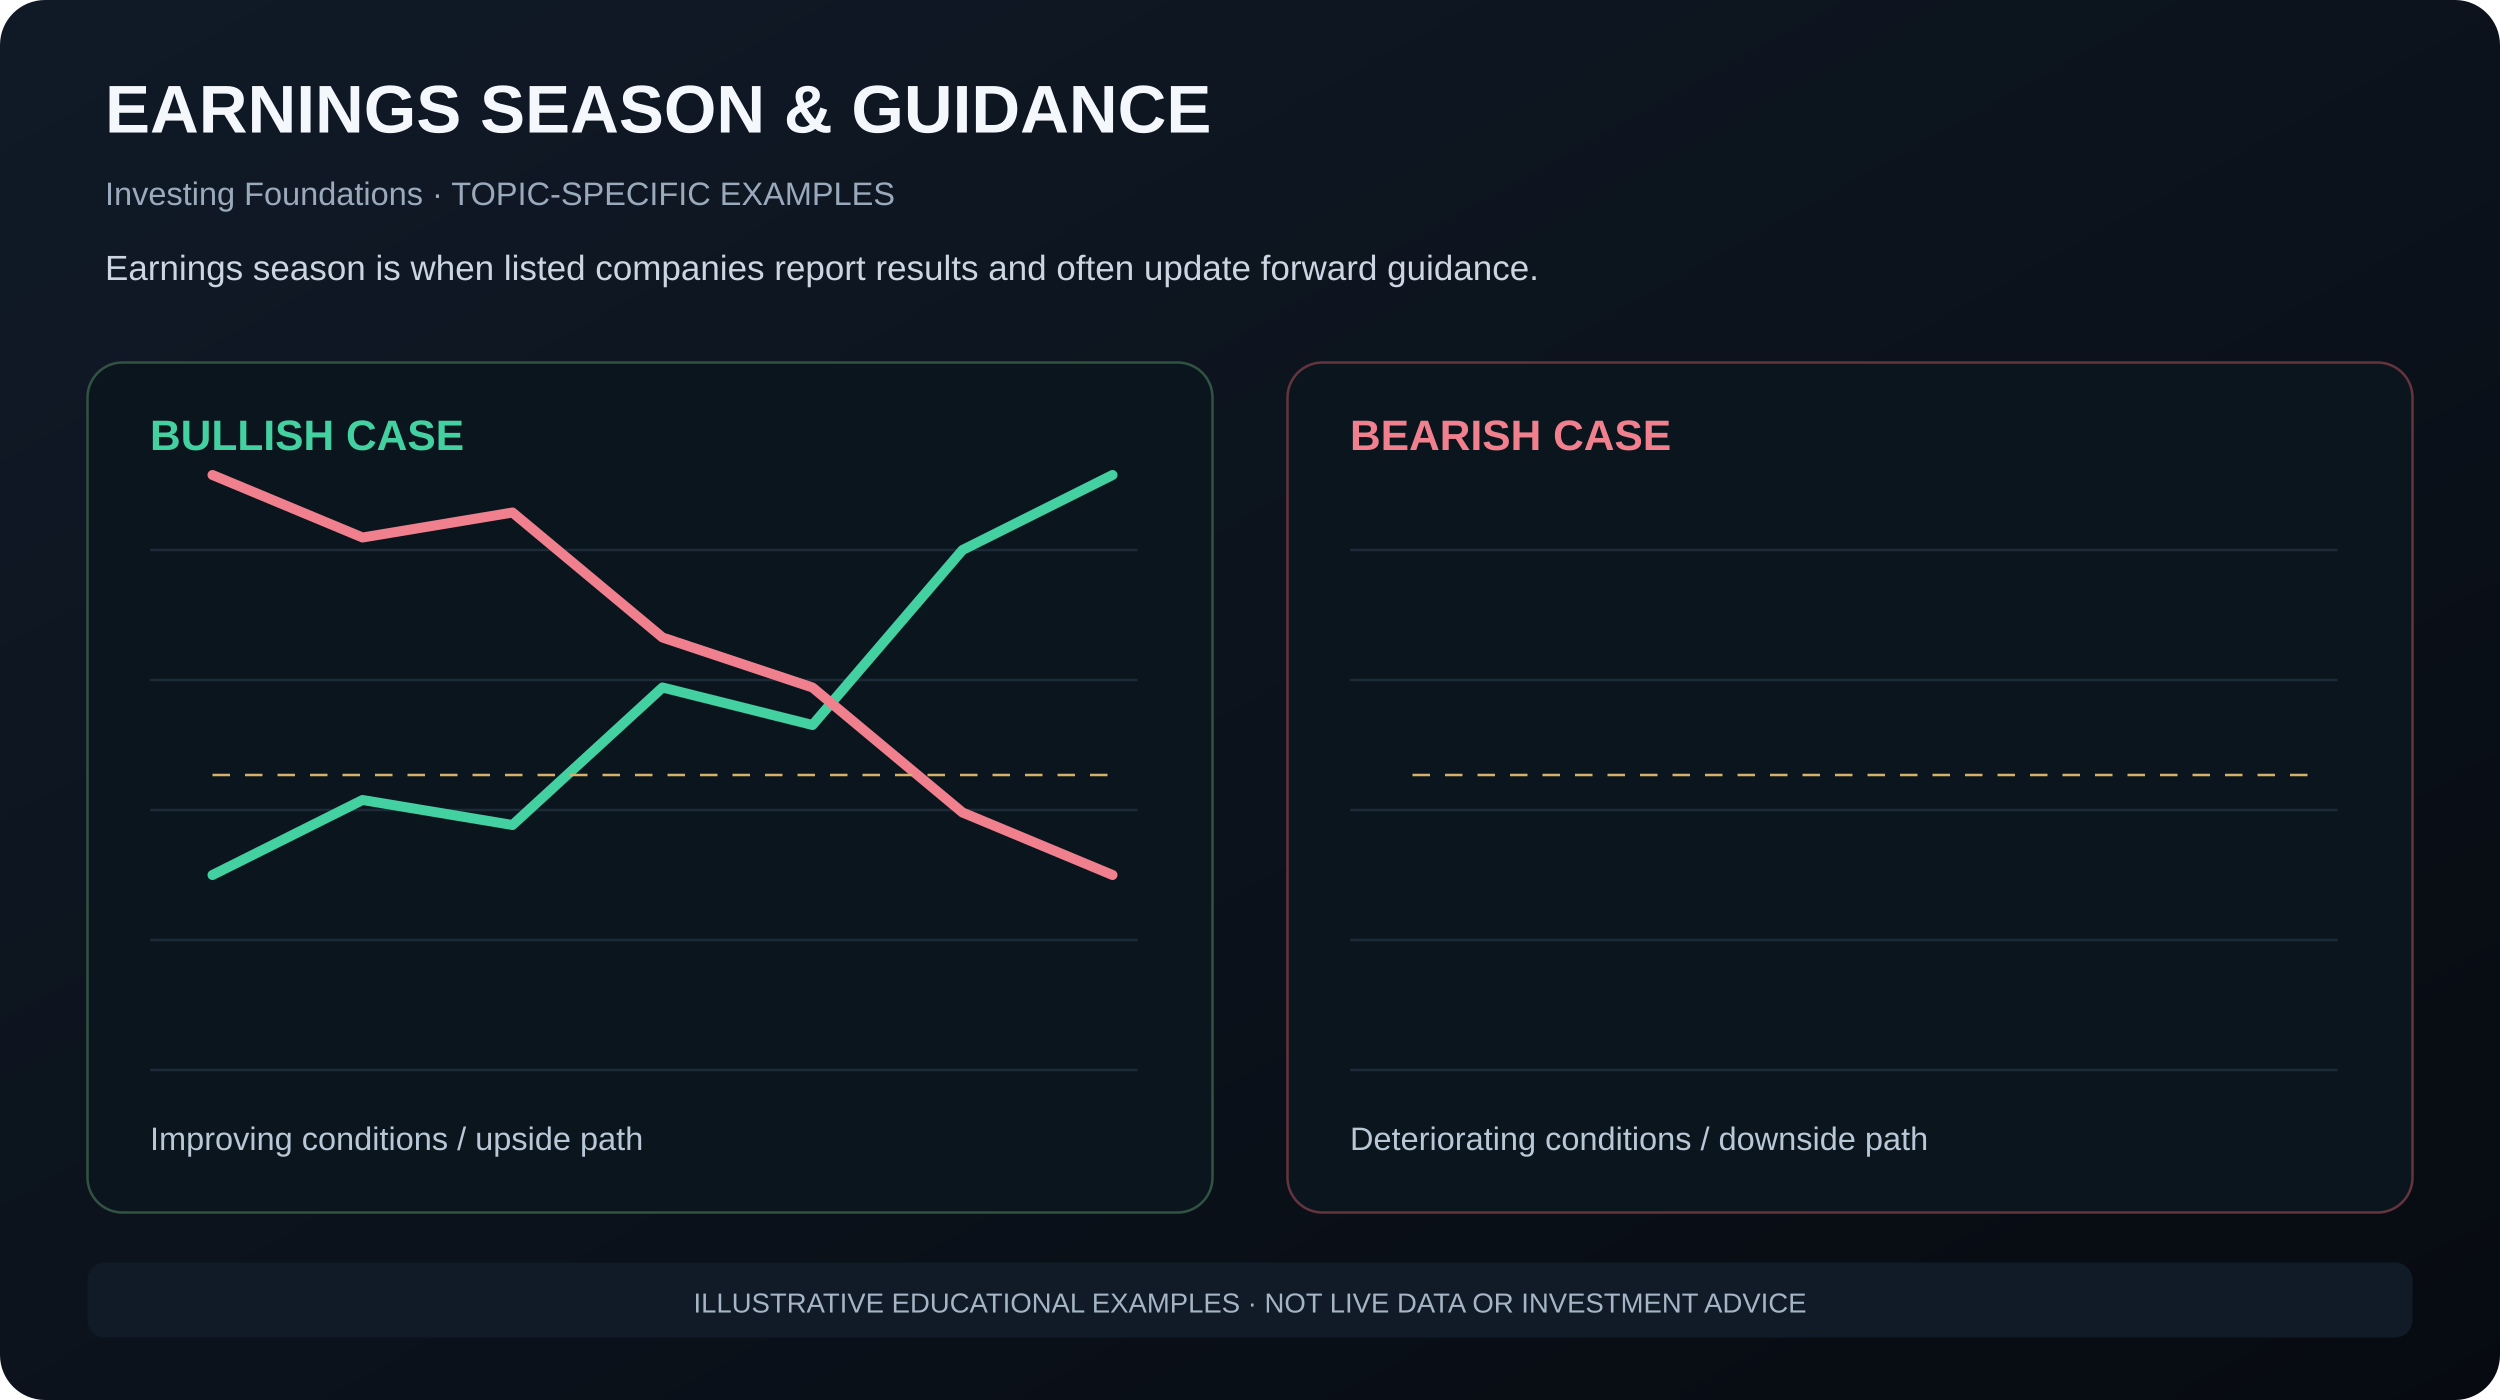
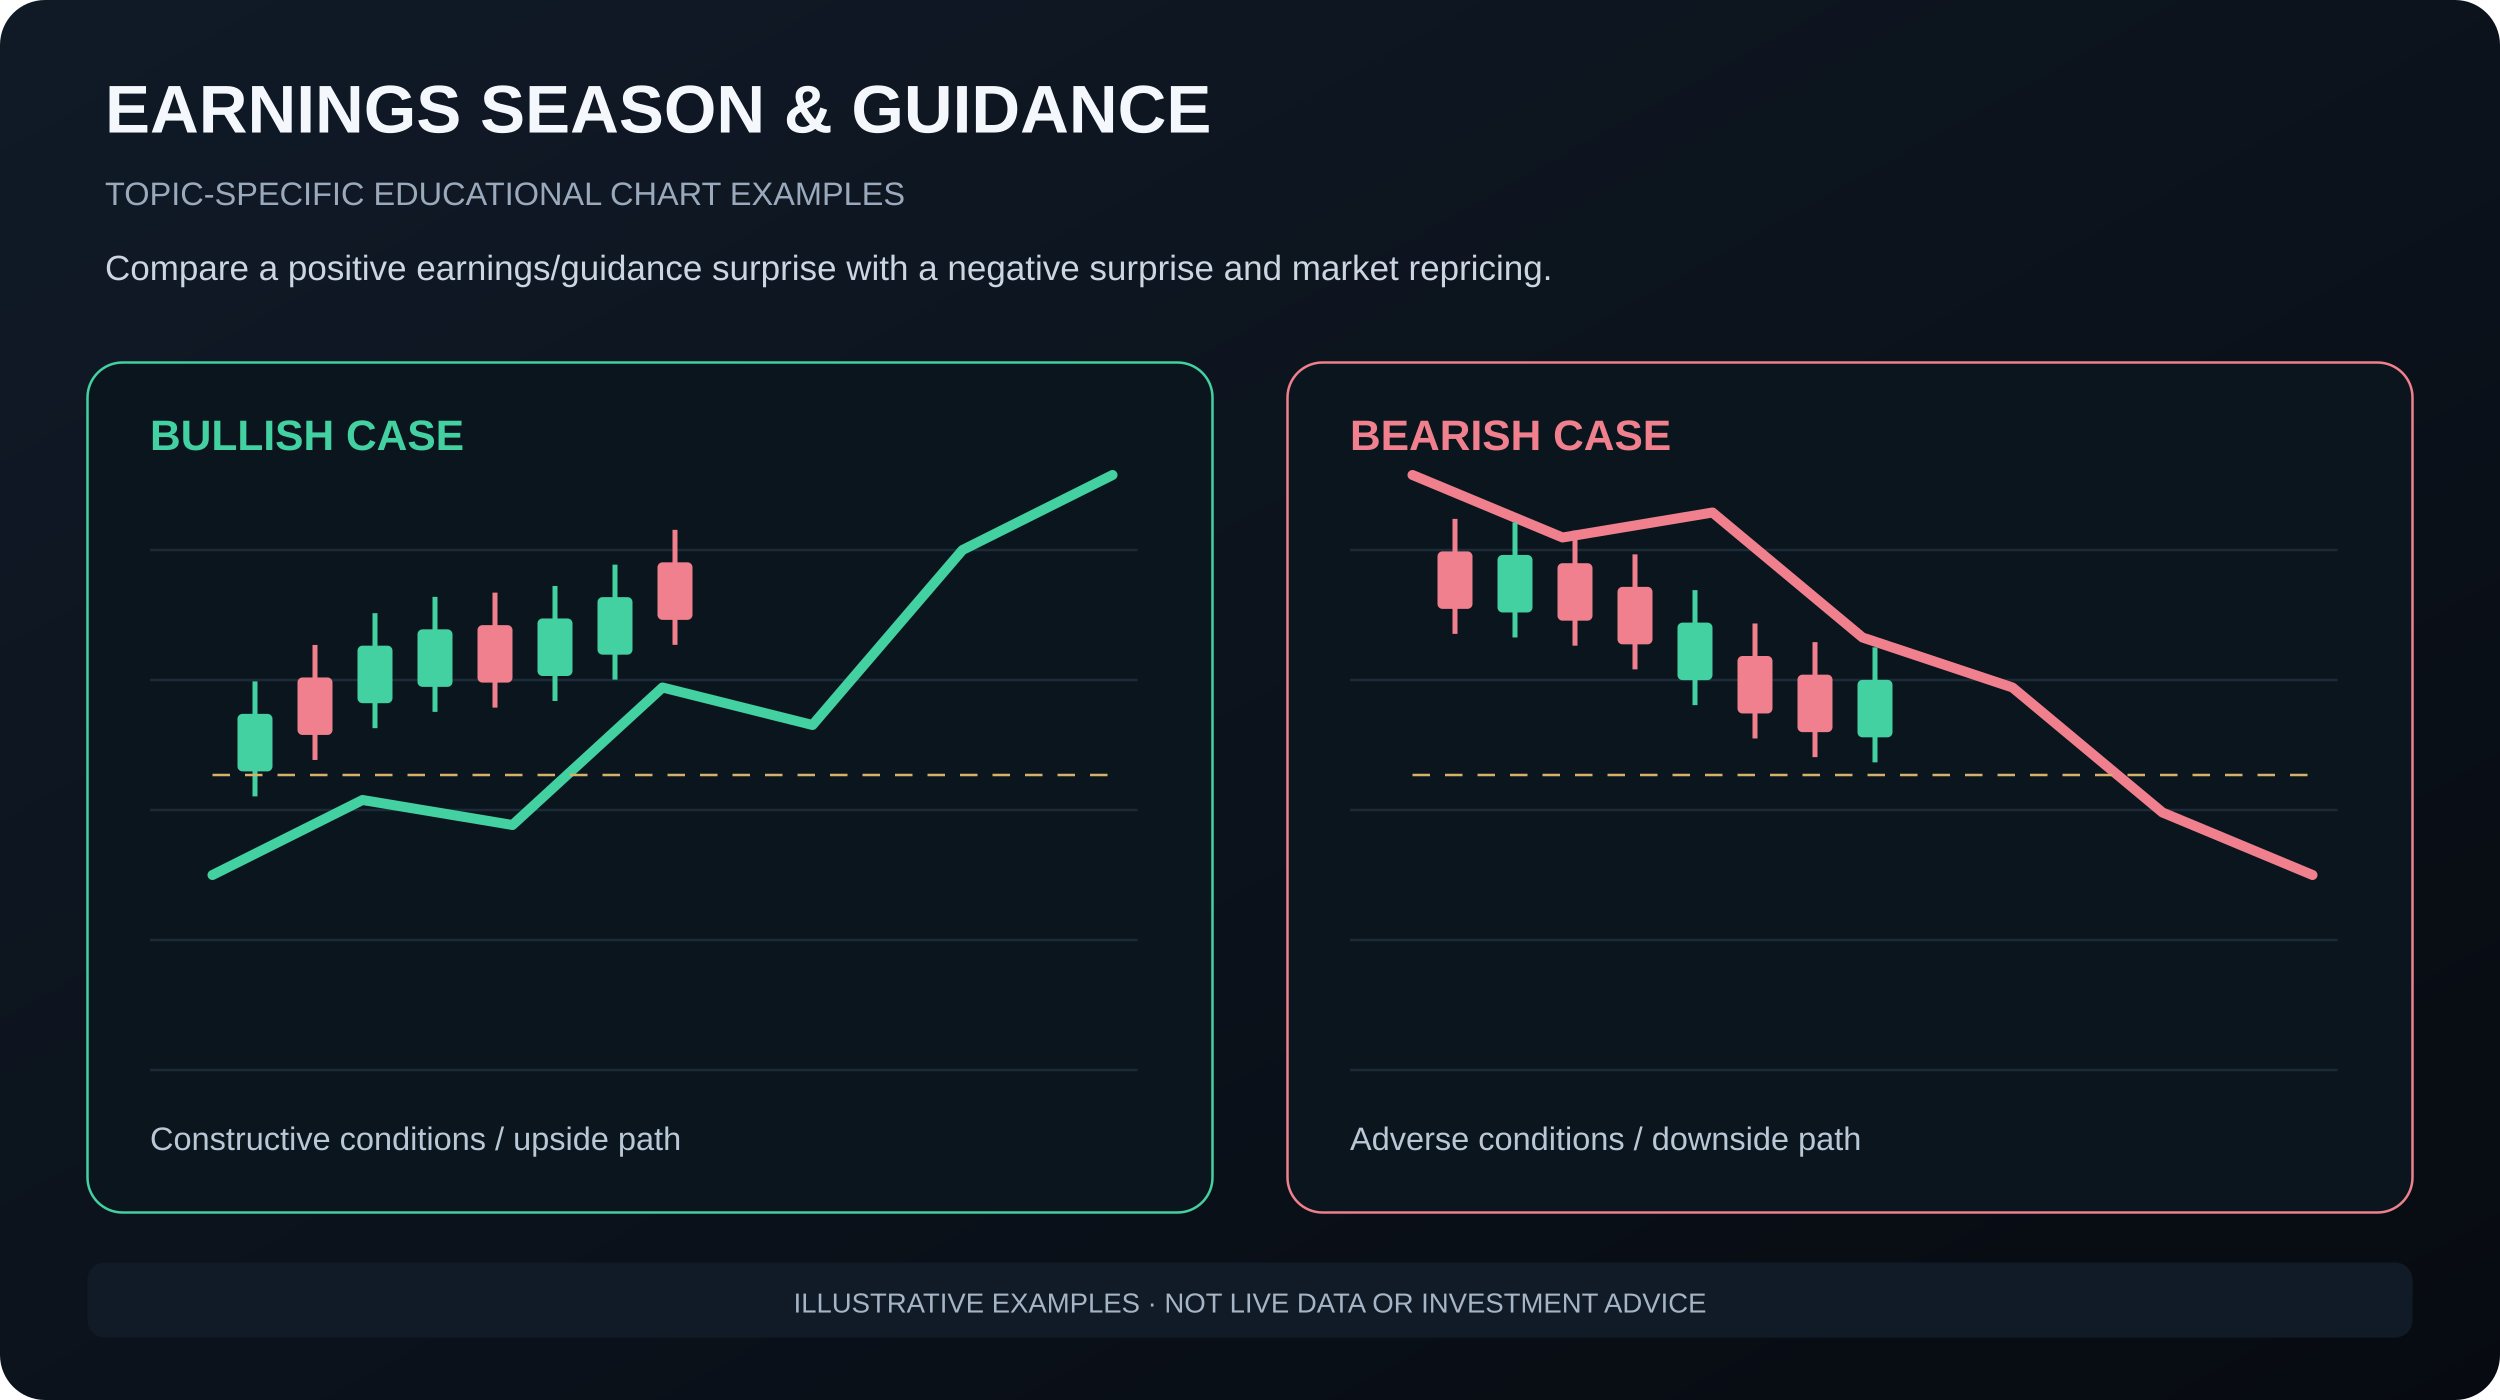
<svg xmlns="http://www.w3.org/2000/svg" viewBox="0 0 1000 560" role="img" aria-label="EARNINGS SEASON &amp; GUIDANCE: bullish and bearish examples">
  <defs>
    <linearGradient id="bg" x1="0" y1="0" x2="1" y2="1">
      <stop offset="0" stop-color="#101a27" />
      <stop offset="1" stop-color="#070b11" />
    </linearGradient>
  </defs>
  <rect width="1000" height="560" rx="18" fill="url(#bg)" />
  <text x="42" y="53" fill="#f4f7fb" font-size="27" font-weight="800" font-family="Arial,sans-serif">EARNINGS SEASON &amp; GUIDANCE</text>
-   <text x="42" y="82" fill="#9aaabc" font-size="13" font-family="Arial,sans-serif">Investing Foundations · TOPIC-SPECIFIC EXAMPLES</text>
-   <text x="42" y="112" fill="#cbd6e2" font-size="14" font-family="Arial,sans-serif">Earnings season is when listed companies report results and often update forward guidance.</text>
-   <rect x="35" y="145" width="450" height="340" rx="14" fill="#0b151d" stroke="#315342" />
-   <rect x="515" y="145" width="450" height="340" rx="14" fill="#0b151d" stroke="#65343d" />
+   <text x="42" y="82" fill="#9aaabc" font-size="13" font-family="Arial,sans-serif">TOPIC-SPECIFIC EDUCATIONAL CHART EXAMPLES</text>
+   <text x="42" y="112" fill="#cbd6e2" font-size="14" font-family="Arial,sans-serif">Compare a positive earnings/guidance surprise with a negative surprise and market repricing.</text>
+   <rect x="35" y="145" width="450" height="340" rx="14" fill="#0b151d" stroke="#43d1a1" />
+   <rect x="515" y="145" width="450" height="340" rx="14" fill="#0b151d" stroke="#f0808d" />
  <text x="60" y="180" fill="#43d1a1" font-size="17" font-weight="800" font-family="Arial,sans-serif">BULLISH CASE</text>
  <text x="540" y="180" fill="#f0808d" font-size="17" font-weight="800" font-family="Arial,sans-serif">BEARISH CASE</text>
  <g stroke="#1d2b38" stroke-width="1">
    <line x1="60" y1="220" x2="455" y2="220" />
    <line x1="540" y1="220" x2="935" y2="220" />
    <line x1="60" y1="272" x2="455" y2="272" />
    <line x1="540" y1="272" x2="935" y2="272" />
    <line x1="60" y1="324" x2="455" y2="324" />
    <line x1="540" y1="324" x2="935" y2="324" />
    <line x1="60" y1="376" x2="455" y2="376" />
    <line x1="540" y1="376" x2="935" y2="376" />
    <line x1="60" y1="428" x2="455" y2="428" />
    <line x1="540" y1="428" x2="935" y2="428" />
  </g>
  <path d="M 85 350 L 145 320 L 205 330 L 265 275 L 325 290 L 385 220 L 445 190" fill="none" stroke="#43d1a1" stroke-width="4" stroke-linecap="round" stroke-linejoin="round" />
-   <path d="M 85 190 L 145 215 L 205 205 L 265 255 L 325 275 L 385 325 L 445 350" fill="none" stroke="#f0808d" stroke-width="4" stroke-linecap="round" stroke-linejoin="round" />
+   <path d="M 565 190 L 625 215 L 685 205 L 745 255 L 805 275 L 865 325 L 925 350" fill="none" stroke="#f0808d" stroke-width="4" stroke-linecap="round" stroke-linejoin="round" />
+   <g>
+     <line x1="102" y1="272.552" x2="102" y2="318.552" stroke="#43d1a1" stroke-width="2" />
+     <rect x="95" y="285.552" width="14" height="23" rx="2" fill="#43d1a1" />
+     <line x1="126" y1="257.985" x2="126" y2="303.985" stroke="#f0808d" stroke-width="2" />
+     <rect x="119" y="270.985" width="14" height="23" rx="2" fill="#f0808d" />
+     <line x1="150" y1="245.27" x2="150" y2="291.27" stroke="#43d1a1" stroke-width="2" />
+     <rect x="143" y="258.27" width="14" height="23" rx="2" fill="#43d1a1" />
+     <line x1="174" y1="238.743" x2="174" y2="284.743" stroke="#43d1a1" stroke-width="2" />
+     <rect x="167" y="251.743" width="14" height="23" rx="2" fill="#43d1a1" />
+     <line x1="198" y1="237.049" x2="198" y2="283.049" stroke="#f0808d" stroke-width="2" />
+     <rect x="191" y="250.049" width="14" height="23" rx="2" fill="#f0808d" />
+     <line x1="222" y1="234.391" x2="222" y2="280.391" stroke="#43d1a1" stroke-width="2" />
+     <rect x="215" y="247.391" width="14" height="23" rx="2" fill="#43d1a1" />
+     <line x1="246" y1="225.857" x2="246" y2="271.857" stroke="#43d1a1" stroke-width="2" />
+     <rect x="239" y="238.857" width="14" height="23" rx="2" fill="#43d1a1" />
+     <line x1="270" y1="211.938" x2="270" y2="257.938" stroke="#f0808d" stroke-width="2" />
+     <rect x="263" y="224.938" width="14" height="23" rx="2" fill="#f0808d" />
+   </g>
+   <g>
+     <line x1="582" y1="207.552" x2="582" y2="253.552" stroke="#f0808d" stroke-width="2" />
+     <rect x="575" y="220.552" width="14" height="23" rx="2" fill="#f0808d" />
+     <line x1="606" y1="208.985" x2="606" y2="254.985" stroke="#43d1a1" stroke-width="2" />
+     <rect x="599" y="221.985" width="14" height="23" rx="2" fill="#43d1a1" />
+     <line x1="630" y1="212.27" x2="630" y2="258.27" stroke="#f0808d" stroke-width="2" />
+     <rect x="623" y="225.27" width="14" height="23" rx="2" fill="#f0808d" />
+     <line x1="654" y1="221.743" x2="654" y2="267.743" stroke="#f0808d" stroke-width="2" />
+     <rect x="647" y="234.743" width="14" height="23" rx="2" fill="#f0808d" />
+     <line x1="678" y1="236.049" x2="678" y2="282.049" stroke="#43d1a1" stroke-width="2" />
+     <rect x="671" y="249.049" width="14" height="23" rx="2" fill="#43d1a1" />
+     <line x1="702" y1="249.391" x2="702" y2="295.391" stroke="#f0808d" stroke-width="2" />
+     <rect x="695" y="262.391" width="14" height="23" rx="2" fill="#f0808d" />
+     <line x1="726" y1="256.857" x2="726" y2="302.857" stroke="#f0808d" stroke-width="2" />
+     <rect x="719" y="269.857" width="14" height="23" rx="2" fill="#f0808d" />
+     <line x1="750" y1="258.938" x2="750" y2="304.938" stroke="#43d1a1" stroke-width="2" />
+     <rect x="743" y="271.938" width="14" height="23" rx="2" fill="#43d1a1" />
+   </g>
  <line x1="85" y1="310" x2="445" y2="310" stroke="#d5b16b" stroke-dasharray="7 6" />
  <line x1="565" y1="310" x2="925" y2="310" stroke="#d5b16b" stroke-dasharray="7 6" />
-   <text x="60" y="460" fill="#b9c8d7" font-size="13" font-family="Arial,sans-serif">Improving conditions / upside path</text>
-   <text x="540" y="460" fill="#b9c8d7" font-size="13" font-family="Arial,sans-serif">Deteriorating conditions / downside path</text>
+   <text x="60" y="460" fill="#b9c8d7" font-size="13" font-family="Arial,sans-serif">Constructive conditions / upside path</text>
+   <text x="540" y="460" fill="#b9c8d7" font-size="13" font-family="Arial,sans-serif">Adverse conditions / downside path</text>
  <rect x="35" y="505" width="930" height="30" rx="7" fill="#101b27" />
-   <text x="500" y="525" fill="#a6b5c5" text-anchor="middle" font-size="11" font-family="Arial,sans-serif">ILLUSTRATIVE EDUCATIONAL EXAMPLES · NOT LIVE DATA OR INVESTMENT ADVICE</text>
+   <text x="500" y="525" fill="#a6b5c5" text-anchor="middle" font-size="11" font-family="Arial,sans-serif">ILLUSTRATIVE EXAMPLES · NOT LIVE DATA OR INVESTMENT ADVICE</text>
</svg>
